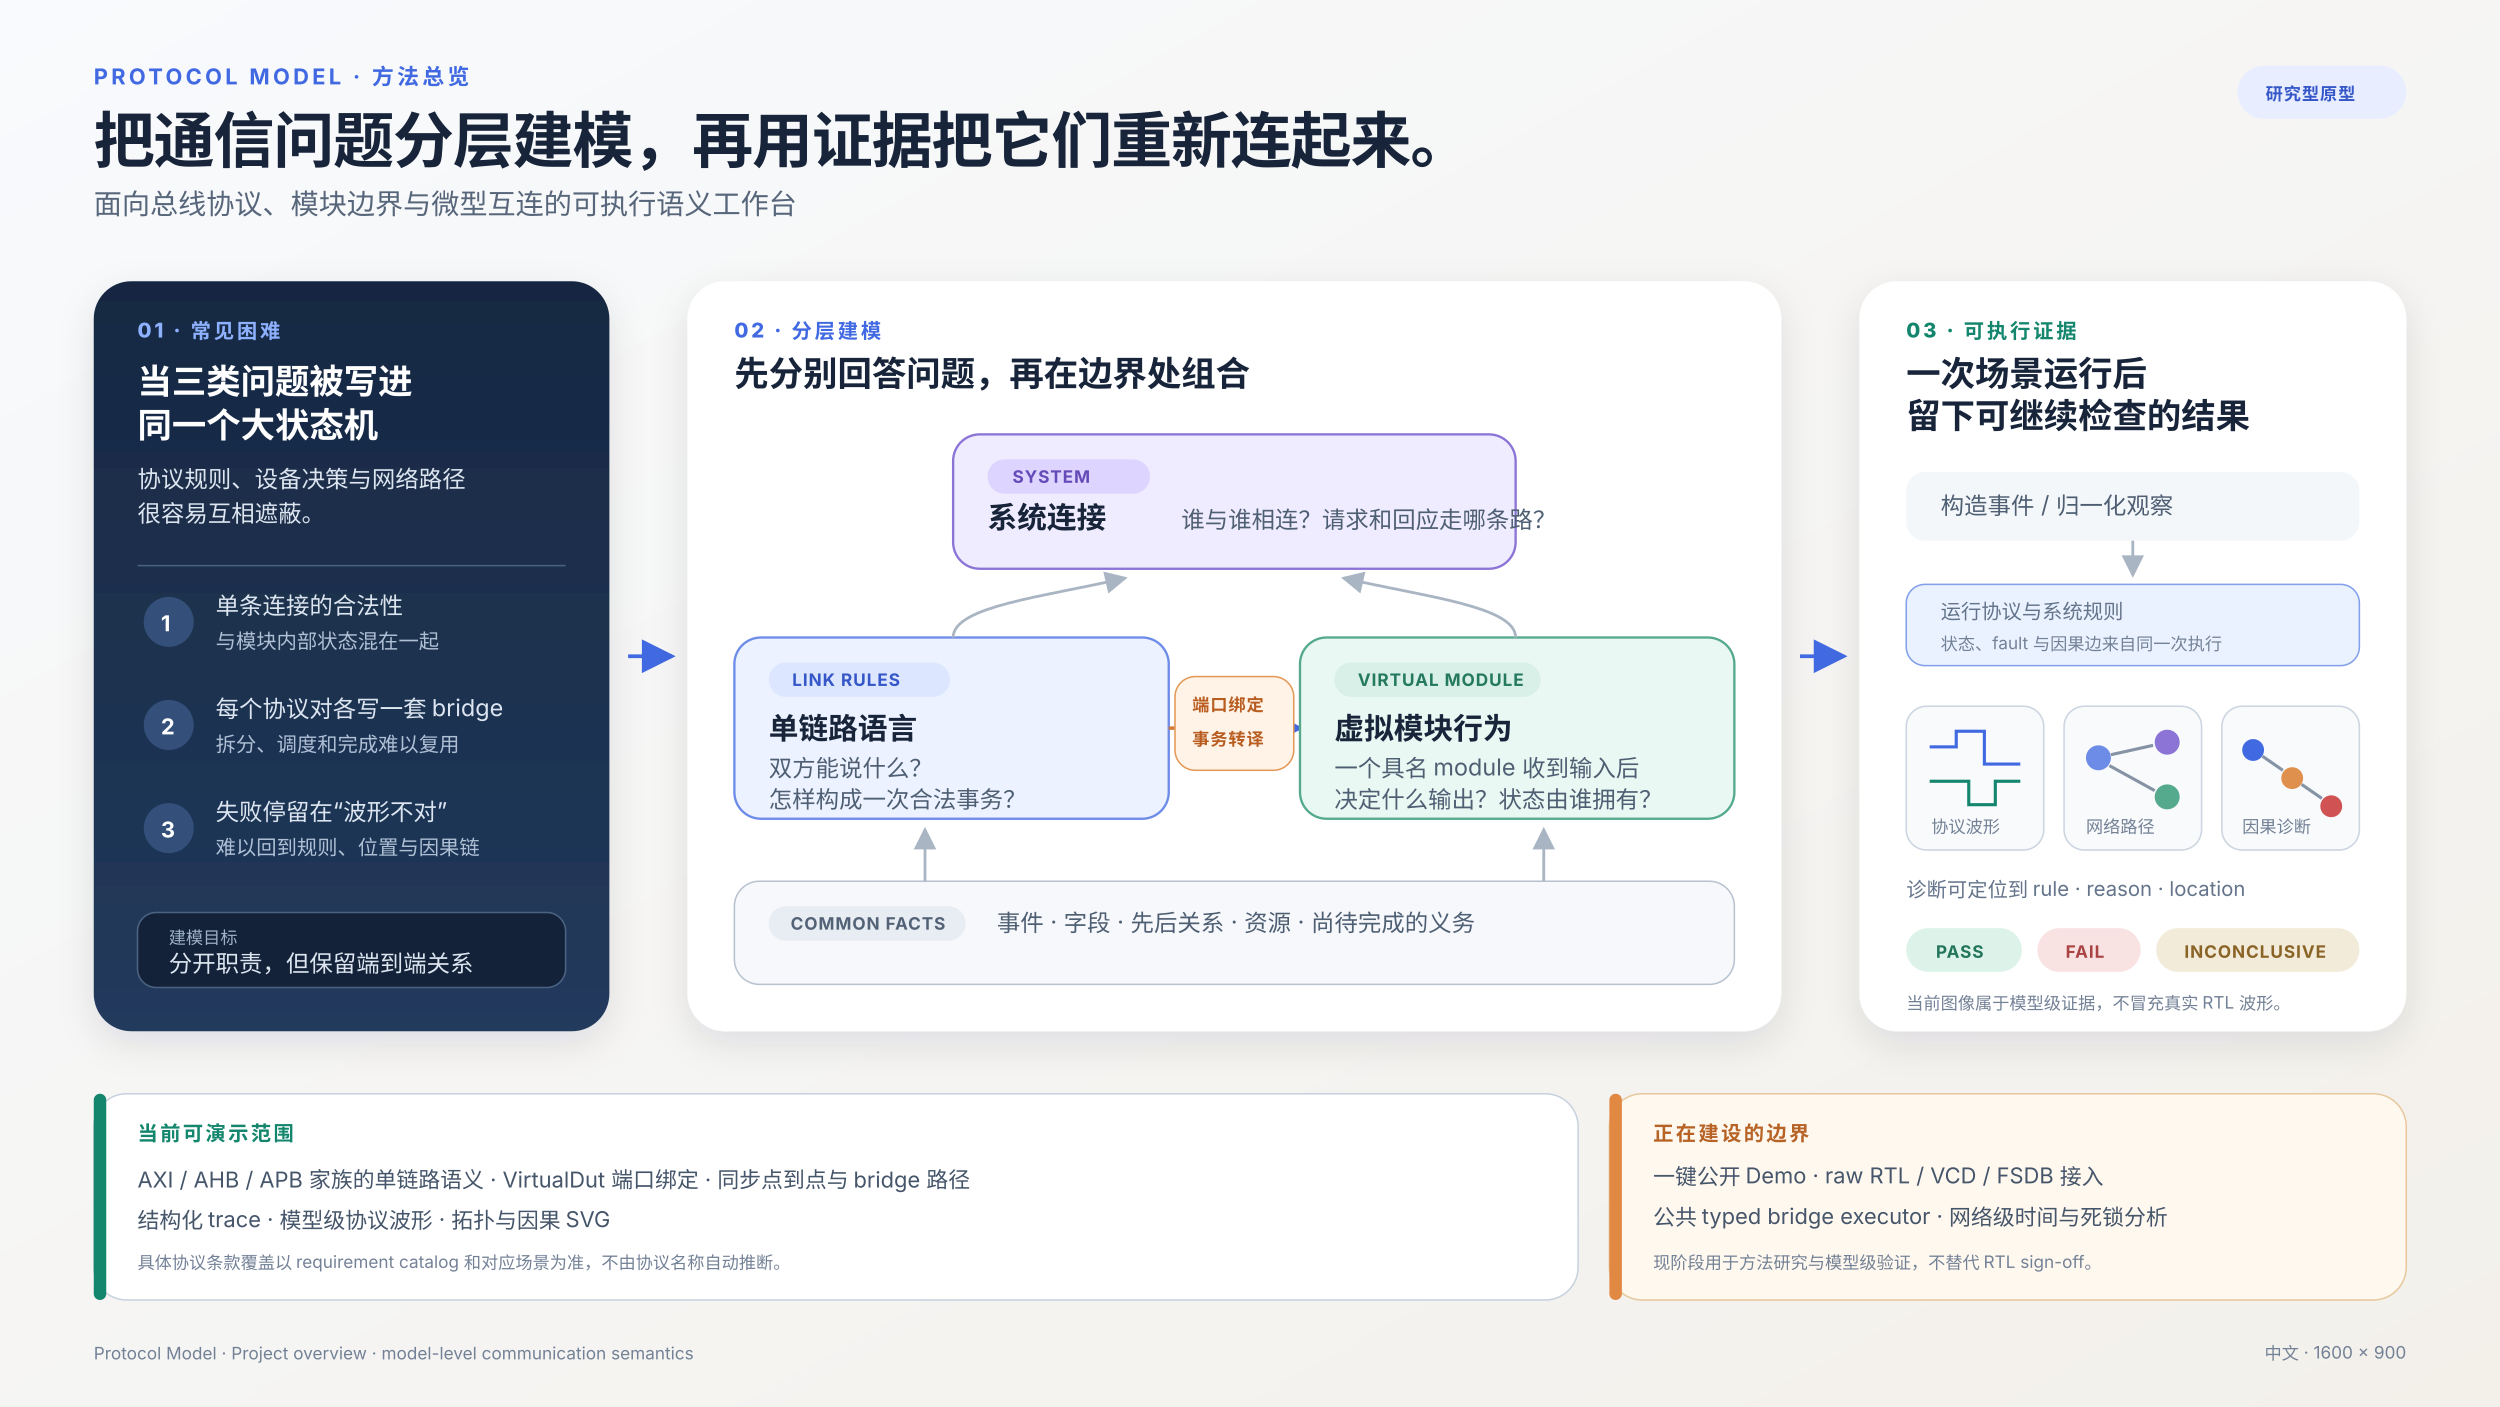
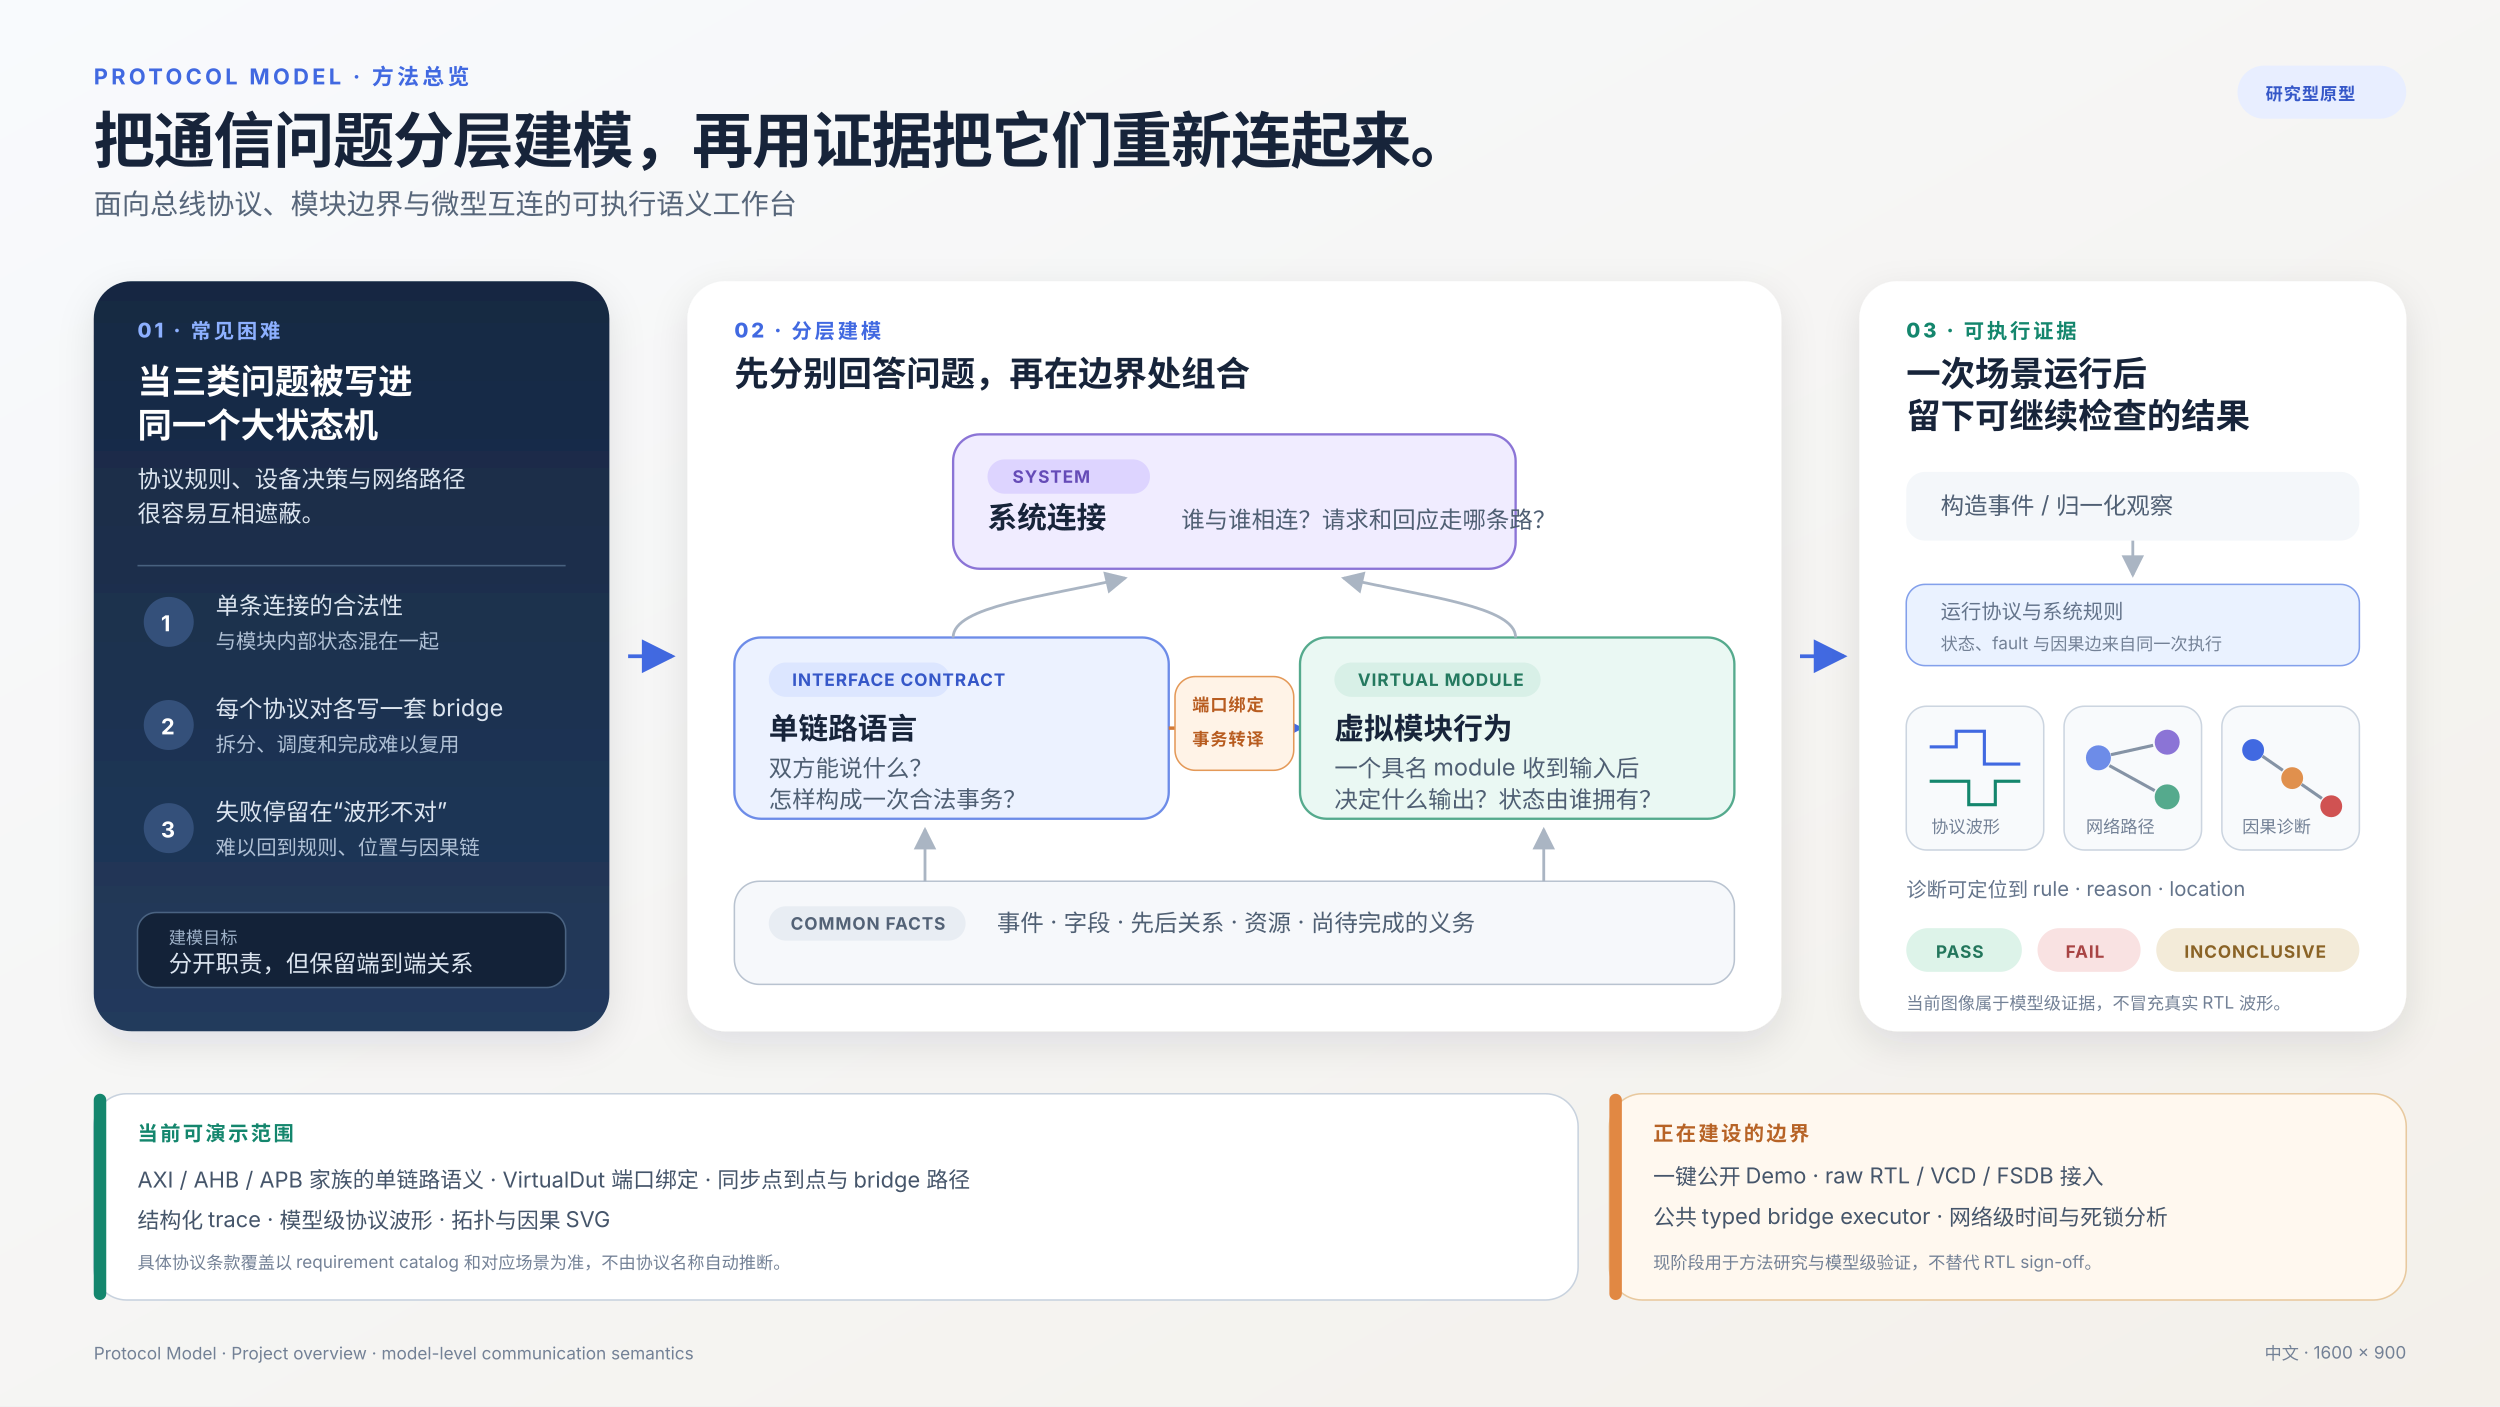
<svg xmlns="http://www.w3.org/2000/svg" width="1600" height="900" viewBox="0 0 1600 900" role="img" aria-labelledby="title desc" fill="#17243A">
  <defs>
    <linearGradient id="background" x1="0" y1="0" x2="1" y2="1">
      <stop offset="0" stop-color="#F8FAFD" />
      <stop offset="1" stop-color="#F3F0EA" />
    </linearGradient>
    <linearGradient id="problem-bg" x1="0" y1="0" x2="0" y2="1">
      <stop offset="0" stop-color="#172842" />
      <stop offset="1" stop-color="#223A5C" />
    </linearGradient>
    <filter id="shadow" x="-15%" y="-15%" width="130%" height="140%">
      <feDropShadow dx="0" dy="8" stdDeviation="12" flood-color="#15243A" flood-opacity="0.10" />
    </filter>
    <marker id="arrow-blue" markerWidth="9" markerHeight="9" refX="8" refY="4.5" orient="auto">
      <path d="M0 0 L9 4.5 L0 9 Z" fill="#4169E1" />
    </marker>
    <marker id="arrow-soft" markerWidth="8" markerHeight="8" refX="7" refY="4" orient="auto">
      <path d="M0 0 L8 4 L0 8 Z" fill="#AAB5C3" />
    </marker>
    <style>
      text { font-family: Inter, "Noto Sans CJK SC", "Microsoft YaHei", Arial, sans-serif; }
      .eyebrow { font-size: 14px; font-weight: 750; letter-spacing: 2.1px; fill: #4169E1; }
      .headline { font-size: 39px; font-weight: 760; letter-spacing: -0.7px; }
      .subtitle { font-size: 18px; fill: #57667A; }
      .column-kicker { font-size: 13px; font-weight: 760; letter-spacing: 1.8px; }
      .section-title { font-size: 22px; font-weight: 730; }
      .card-title { font-size: 19px; font-weight: 730; }
      .body { font-size: 15px; fill: #4F5F73; }
      .body-dark { font-size: 15px; fill: #DCE5F0; }
      .small { font-size: 13px; fill: #64748B; }
      .small-on-dark { font-size: 13px; fill: #AFC0D5; }
      .tiny { font-size: 11px; fill: #738196; }
      .tiny-on-dark { font-size: 11px; fill: #9EB1C8; }
      .term { font-size: 11px; font-weight: 750; letter-spacing: 0.6px; }
      .scope-title { font-size: 13px; font-weight: 780; letter-spacing: 1.5px; }
      .scope-body { font-size: 14px; fill: #45556A; }
    </style>
  </defs>
  <rect width="1600" height="900" fill="url(#background)" />
  <text x="60" y="54" class="eyebrow">PROTOCOL MODEL · 方法总览</text>
  <text x="60" y="104" class="headline">把通信问题分层建模，再用证据把它们重新连起来。</text>
  <text x="60" y="137" class="subtitle">面向总线协议、模块边界与微型互连的可执行语义工作台</text>
  <rect x="1432" y="42" width="108" height="34" rx="17" fill="#E8EEFF" />
  <text x="1450" y="64" class="term" fill="#3557C8">研究型原型</text>
  <g filter="url(#shadow)">
    <rect x="60" y="180" width="330" height="480" rx="24" fill="url(#problem-bg)" />
  </g>
  <text x="88" y="216" class="column-kicker" fill="#8DB0FF">01 · 常见困难</text>
  <text x="88" y="252" class="section-title" fill="#FFFFFF">当三类问题被写进</text>
  <text x="88" y="280" class="section-title" fill="#FFFFFF">同一个大状态机</text>
  <text x="88" y="312" class="body-dark">协议规则、设备决策与网络路径</text>
  <text x="88" y="334" class="body-dark">很容易互相遮蔽。</text>
  <line x1="88" y1="362" x2="362" y2="362" stroke="#48617F" />
  <circle cx="108" cy="398" r="16" fill="#34507A" />
  <text x="103" y="404" font-size="14" font-weight="750" fill="#FFFFFF">1</text>
  <text x="138" y="393" class="body-dark">单条连接的合法性</text>
  <text x="138" y="415" class="small-on-dark">与模块内部状态混在一起</text>
  <circle cx="108" cy="464" r="16" fill="#34507A" />
  <text x="103" y="470" font-size="14" font-weight="750" fill="#FFFFFF">2</text>
  <text x="138" y="459" class="body-dark">每个协议对各写一套 bridge</text>
  <text x="138" y="481" class="small-on-dark">拆分、调度和完成难以复用</text>
  <circle cx="108" cy="530" r="16" fill="#34507A" />
  <text x="103" y="536" font-size="14" font-weight="750" fill="#FFFFFF">3</text>
  <text x="138" y="525" class="body-dark">失败停留在“波形不对”</text>
  <text x="138" y="547" class="small-on-dark">难以回到规则、位置与因果链</text>
  <rect x="88" y="584" width="274" height="48" rx="12" fill="#132238" stroke="#4A6382" />
  <text x="108" y="604" class="tiny-on-dark">建模目标</text>
  <text x="108" y="622" class="body-dark">分开职责，但保留端到端关系</text>
  <path d="M402 420 L430 420" fill="none" stroke="#4169E1" stroke-width="2.4" marker-end="url(#arrow-blue)" />
  <g filter="url(#shadow)">
    <rect x="440" y="180" width="700" height="480" rx="24" fill="#FFFFFF" />
  </g>
  <text x="470" y="216" class="column-kicker" fill="#4169E1">02 · 分层建模</text>
  <text x="470" y="247" class="section-title">先分别回答问题，再在边界处组合</text>
  <rect x="610" y="278" width="360" height="86" rx="17" fill="#F0ECFF" stroke="#8B74D6" stroke-width="1.5" />
  <rect x="632" y="294" width="104" height="22" rx="11" fill="#DDD4FF" />
  <text x="648" y="309" class="term" fill="#654BB7">SYSTEM</text>
  <text x="632" y="338" class="card-title">系统连接</text>
  <text x="756" y="338" class="body">谁与谁相连？请求和回应走哪条路？</text>
  <rect x="470" y="408" width="278" height="116" rx="17" fill="#ECF2FF" stroke="#6D8CE8" stroke-width="1.5" />
  <rect x="492" y="424" width="116" height="22" rx="11" fill="#DCE6FF" />
-   <text x="507" y="439" class="term" fill="#3557C8">LINK RULES</text>
+   <text x="507" y="439" class="term" fill="#3557C8">INTERFACE CONTRACT</text>
  <text x="492" y="473" class="card-title">单链路语言</text>
  <text x="492" y="497" class="body">双方能说什么？</text>
  <text x="492" y="517" class="body">怎样构成一次合法事务？</text>
  <path d="M748 466 L832 466" fill="none" stroke="#D27A37" stroke-width="2.2" marker-end="url(#arrow-blue)" />
  <rect x="752" y="433" width="76" height="60" rx="13" fill="#FFF3E7" stroke="#E49958" />
  <text x="763" y="455" class="term" fill="#B85C20">端口绑定</text>
  <text x="763" y="477" class="term" fill="#B85C20">事务转译</text>
  <rect x="832" y="408" width="278" height="116" rx="17" fill="#EAF8F3" stroke="#55AA8D" stroke-width="1.5" />
  <rect x="854" y="424" width="132" height="22" rx="11" fill="#D8F0E7" />
  <text x="869" y="439" class="term" fill="#24795F">VIRTUAL MODULE</text>
  <text x="854" y="473" class="card-title">虚拟模块行为</text>
  <text x="854" y="497" class="body">一个具名 module 收到输入后</text>
  <text x="854" y="517" class="body">决定什么输出？状态由谁拥有？</text>
  <rect x="470" y="564" width="640" height="66" rx="16" fill="#F6F8FB" stroke="#B9C3D0" />
  <rect x="492" y="580" width="126" height="22" rx="11" fill="#E8EDF3" />
  <text x="506" y="595" class="term" fill="#536276">COMMON FACTS</text>
  <text x="638" y="596" class="body">事件 · 字段 · 先后关系 · 资源 · 尚待完成的义务</text>
  <path d="M592 564 L592 531" fill="none" stroke="#AAB5C3" stroke-width="1.8" marker-end="url(#arrow-soft)" />
  <path d="M988 564 L988 531" fill="none" stroke="#AAB5C3" stroke-width="1.8" marker-end="url(#arrow-soft)" />
  <path d="M610 408 C610 388 668 382 720 370" fill="none" stroke="#AAB5C3" stroke-width="1.8" marker-end="url(#arrow-soft)" />
  <path d="M970 408 C970 388 912 382 860 370" fill="none" stroke="#AAB5C3" stroke-width="1.8" marker-end="url(#arrow-soft)" />
  <path d="M1152 420 L1180 420" fill="none" stroke="#4169E1" stroke-width="2.4" marker-end="url(#arrow-blue)" />
  <g filter="url(#shadow)">
    <rect x="1190" y="180" width="350" height="480" rx="24" fill="#FFFFFF" />
  </g>
  <text x="1220" y="216" class="column-kicker" fill="#14866D">03 · 可执行证据</text>
  <text x="1220" y="247" class="section-title">一次场景运行后</text>
  <text x="1220" y="274" class="section-title">留下可继续检查的结果</text>
  <rect x="1220" y="302" width="290" height="44" rx="12" fill="#F4F7FA" />
  <text x="1242" y="329" class="body">构造事件 / 归一化观察</text>
  <path d="M1365 346 L1365 368" fill="none" stroke="#AAB5C3" stroke-width="1.8" marker-end="url(#arrow-soft)" />
  <rect x="1220" y="374" width="290" height="52" rx="12" fill="#EAF2FF" stroke="#83A0EB" />
  <text x="1242" y="396" class="small">运行协议与系统规则</text>
  <text x="1242" y="416" class="tiny">状态、fault 与因果边来自同一次执行</text>
  <rect x="1220" y="452" width="88" height="92" rx="13" fill="#F8FAFC" stroke="#CCD5E0" />
  <path d="M1235 478 H1252 V468 H1270 V489 H1293" fill="none" stroke="#4169E1" stroke-width="2" />
  <path d="M1235 500 H1260 V515 H1277 V500 H1293" fill="none" stroke="#14866D" stroke-width="2" />
  <text x="1236" y="533" class="tiny">协议波形</text>
  <rect x="1321" y="452" width="88" height="92" rx="13" fill="#F8FAFC" stroke="#CCD5E0" />
  <circle cx="1343" cy="485" r="8" fill="#6D8CE8" />
  <circle cx="1387" cy="475" r="8" fill="#8B74D6" />
  <circle cx="1387" cy="510" r="8" fill="#55AA8D" />
  <path d="M1351 483 L1378 477 M1350 490 L1379 506" stroke="#8593A5" stroke-width="2" />
  <text x="1335" y="533" class="tiny">网络路径</text>
  <rect x="1422" y="452" width="88" height="92" rx="13" fill="#F8FAFC" stroke="#CCD5E0" />
  <circle cx="1442" cy="480" r="7" fill="#4169E1" />
  <circle cx="1467" cy="498" r="7" fill="#E0904D" />
  <circle cx="1492" cy="516" r="7" fill="#D05252" />
  <path d="M1448 484 L1461 493 M1473 502 L1486 511" stroke="#8593A5" stroke-width="2" />
  <text x="1435" y="533" class="tiny">因果诊断</text>
  <text x="1220" y="574" class="small">诊断可定位到 rule · reason · location</text>
  <rect x="1220" y="594" width="74" height="28" rx="14" fill="#DDF3E9" />
  <text x="1239" y="613" class="term" fill="#23765C">PASS</text>
  <rect x="1304" y="594" width="66" height="28" rx="14" fill="#F9E2E2" />
  <text x="1322" y="613" class="term" fill="#A84444">FAIL</text>
  <rect x="1380" y="594" width="130" height="28" rx="14" fill="#F3EBD9" />
  <text x="1398" y="613" class="term" fill="#8A6326">INCONCLUSIVE</text>
  <text x="1220" y="646" class="tiny">当前图像属于模型级证据，不冒充真实 RTL 波形。</text>
  <rect x="60" y="700" width="950" height="132" rx="21" fill="#FFFFFF" stroke="#C8D2DE" />
  <rect x="60" y="700" width="8" height="132" rx="4" fill="#14866D" />
  <text x="88" y="730" class="scope-title" fill="#14866D">当前可演示范围</text>
  <text x="88" y="760" class="scope-body">AXI / AHB / APB 家族的单链路语义 · VirtualDut 端口绑定 · 同步点到点与 bridge 路径</text>
  <text x="88" y="786" class="scope-body">结构化 trace · 模型级协议波形 · 拓扑与因果 SVG</text>
  <text x="88" y="812" class="tiny">具体协议条款覆盖以 requirement catalog 和对应场景为准，不由协议名称自动推断。</text>
  <rect x="1030" y="700" width="510" height="132" rx="21" fill="#FFF8EF" stroke="#E8C99F" />
  <rect x="1030" y="700" width="8" height="132" rx="4" fill="#E18843" />
  <text x="1058" y="730" class="scope-title" fill="#B76326">正在建设的边界</text>
  <text x="1058" y="758" class="scope-body">一键公开 Demo · raw RTL / VCD / FSDB 接入</text>
  <text x="1058" y="784" class="scope-body">公共 typed bridge executor · 网络级时间与死锁分析</text>
  <text x="1058" y="812" class="tiny">现阶段用于方法研究与模型级验证，不替代 RTL sign-off。</text>
  <text x="60" y="870" class="tiny">Protocol Model · Project overview · model-level communication semantics</text>
  <text x="1540" y="870" class="tiny" text-anchor="end">中文 · 1600 × 900</text>
</svg>
